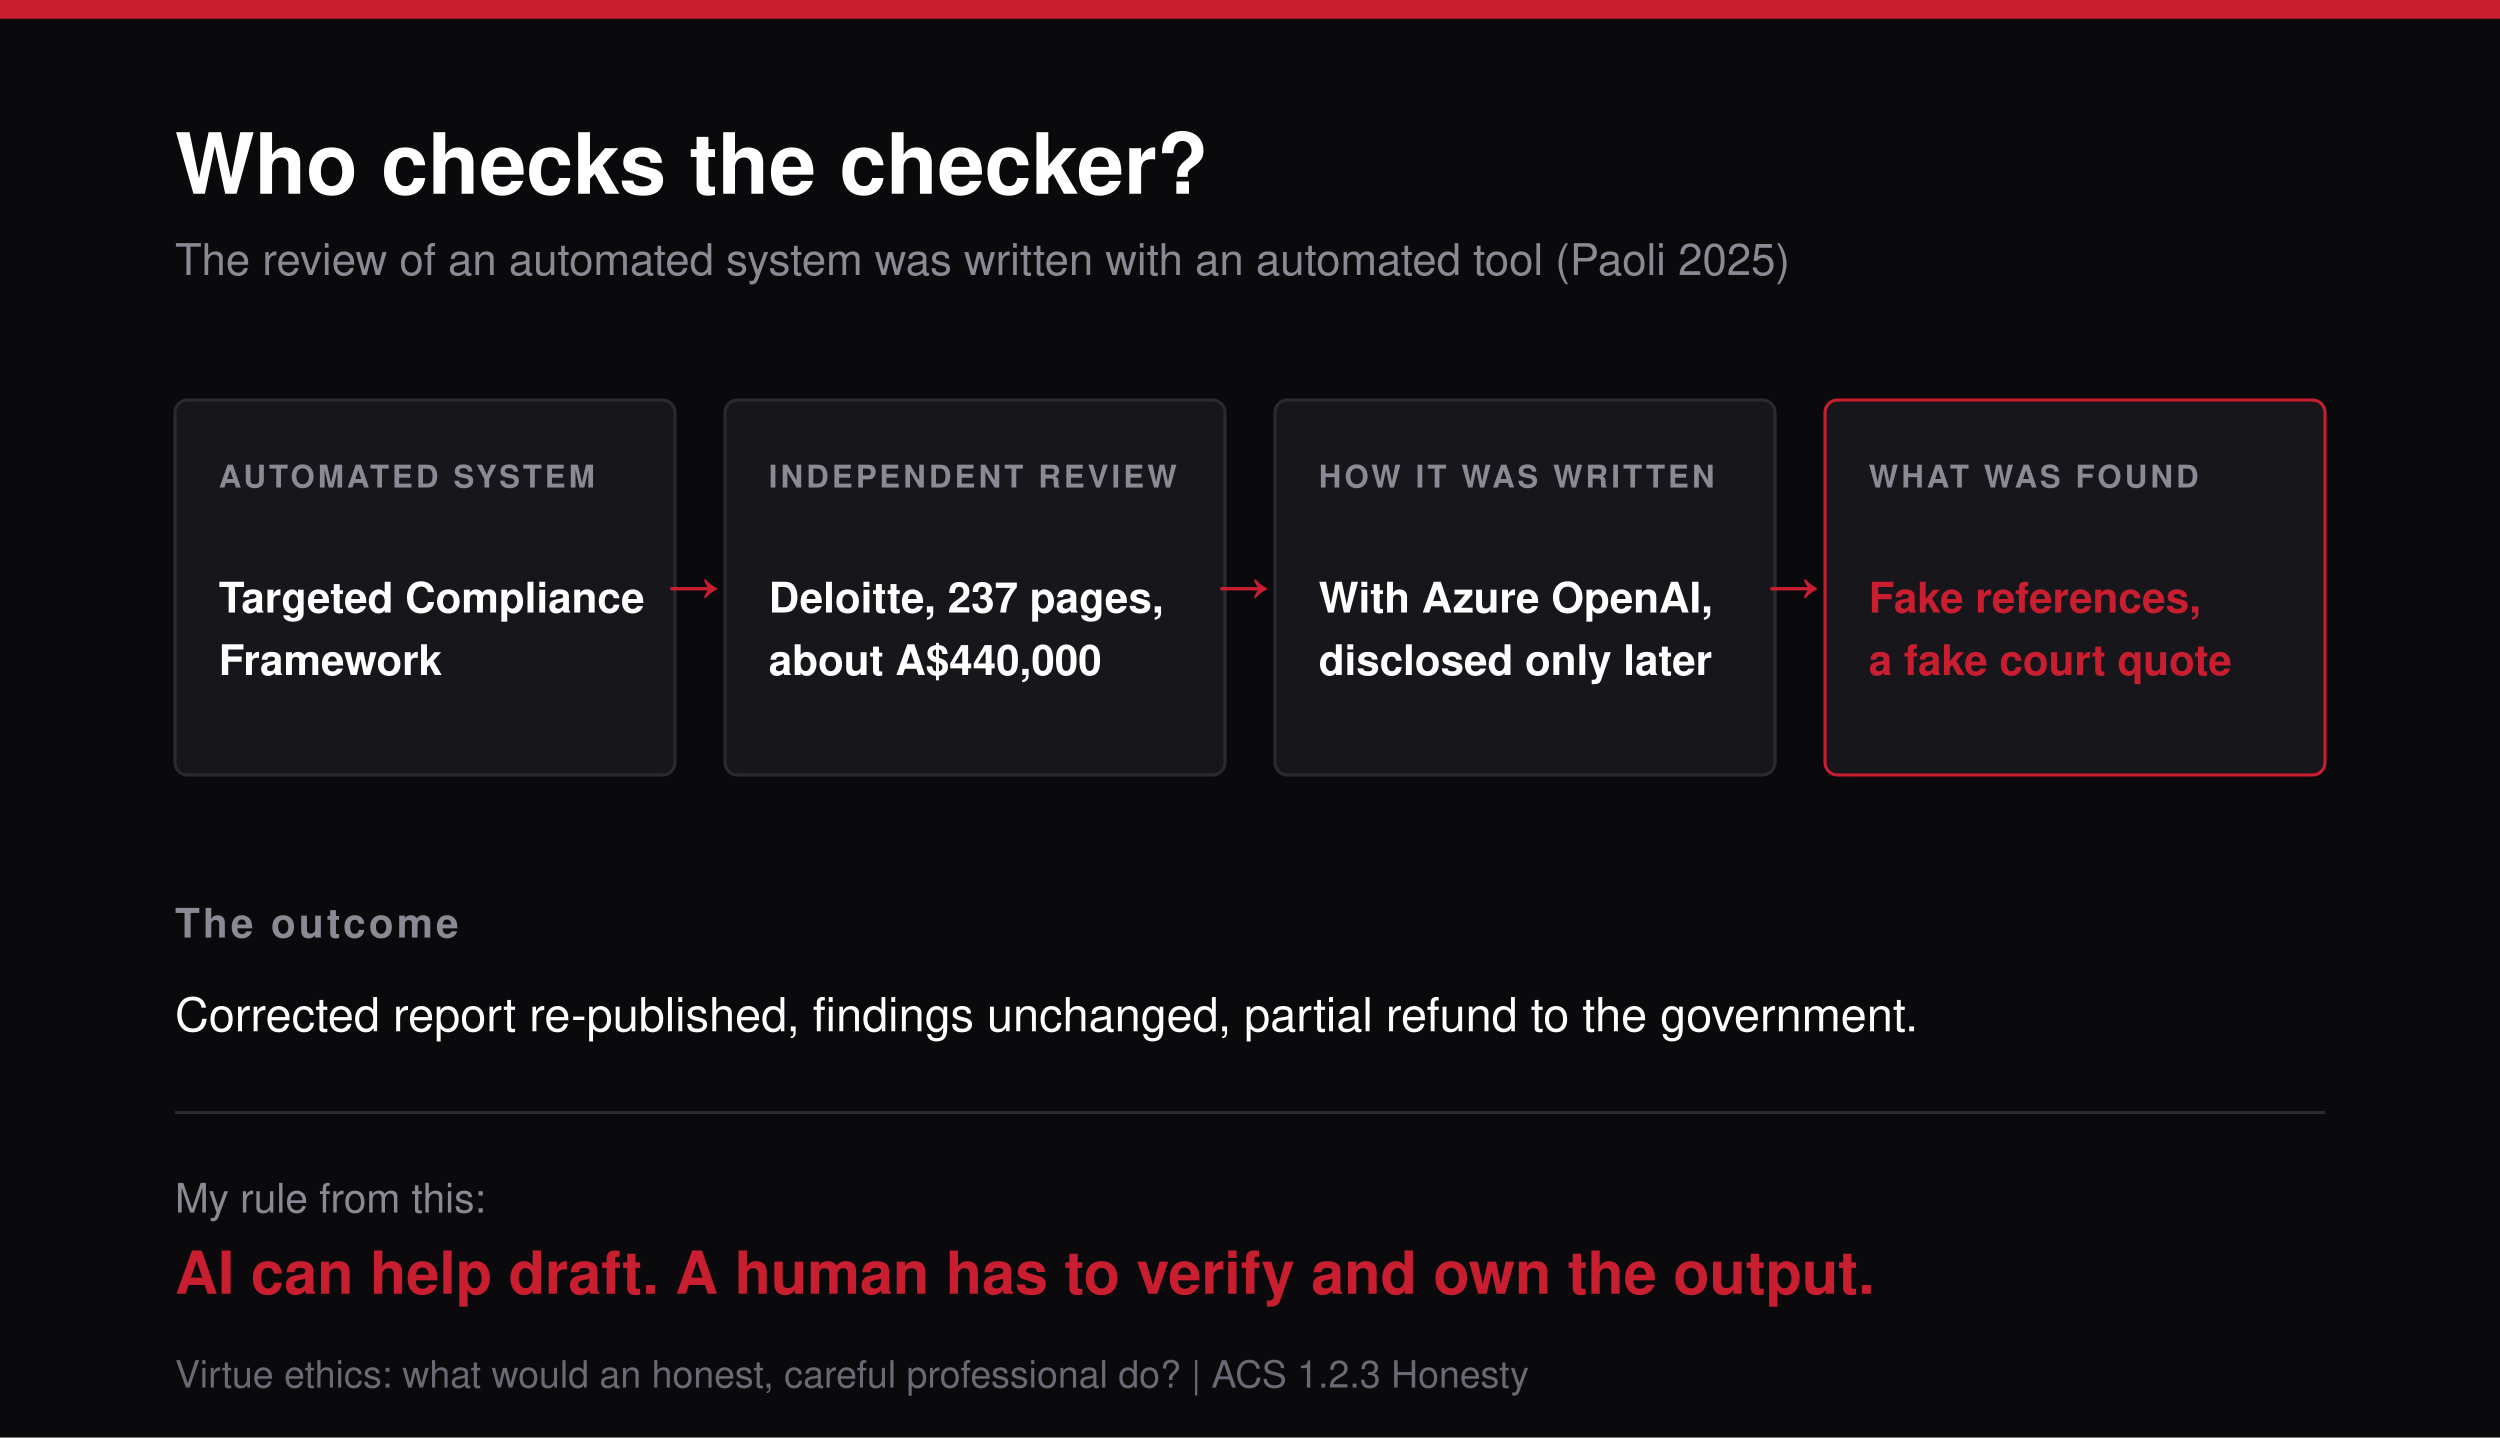
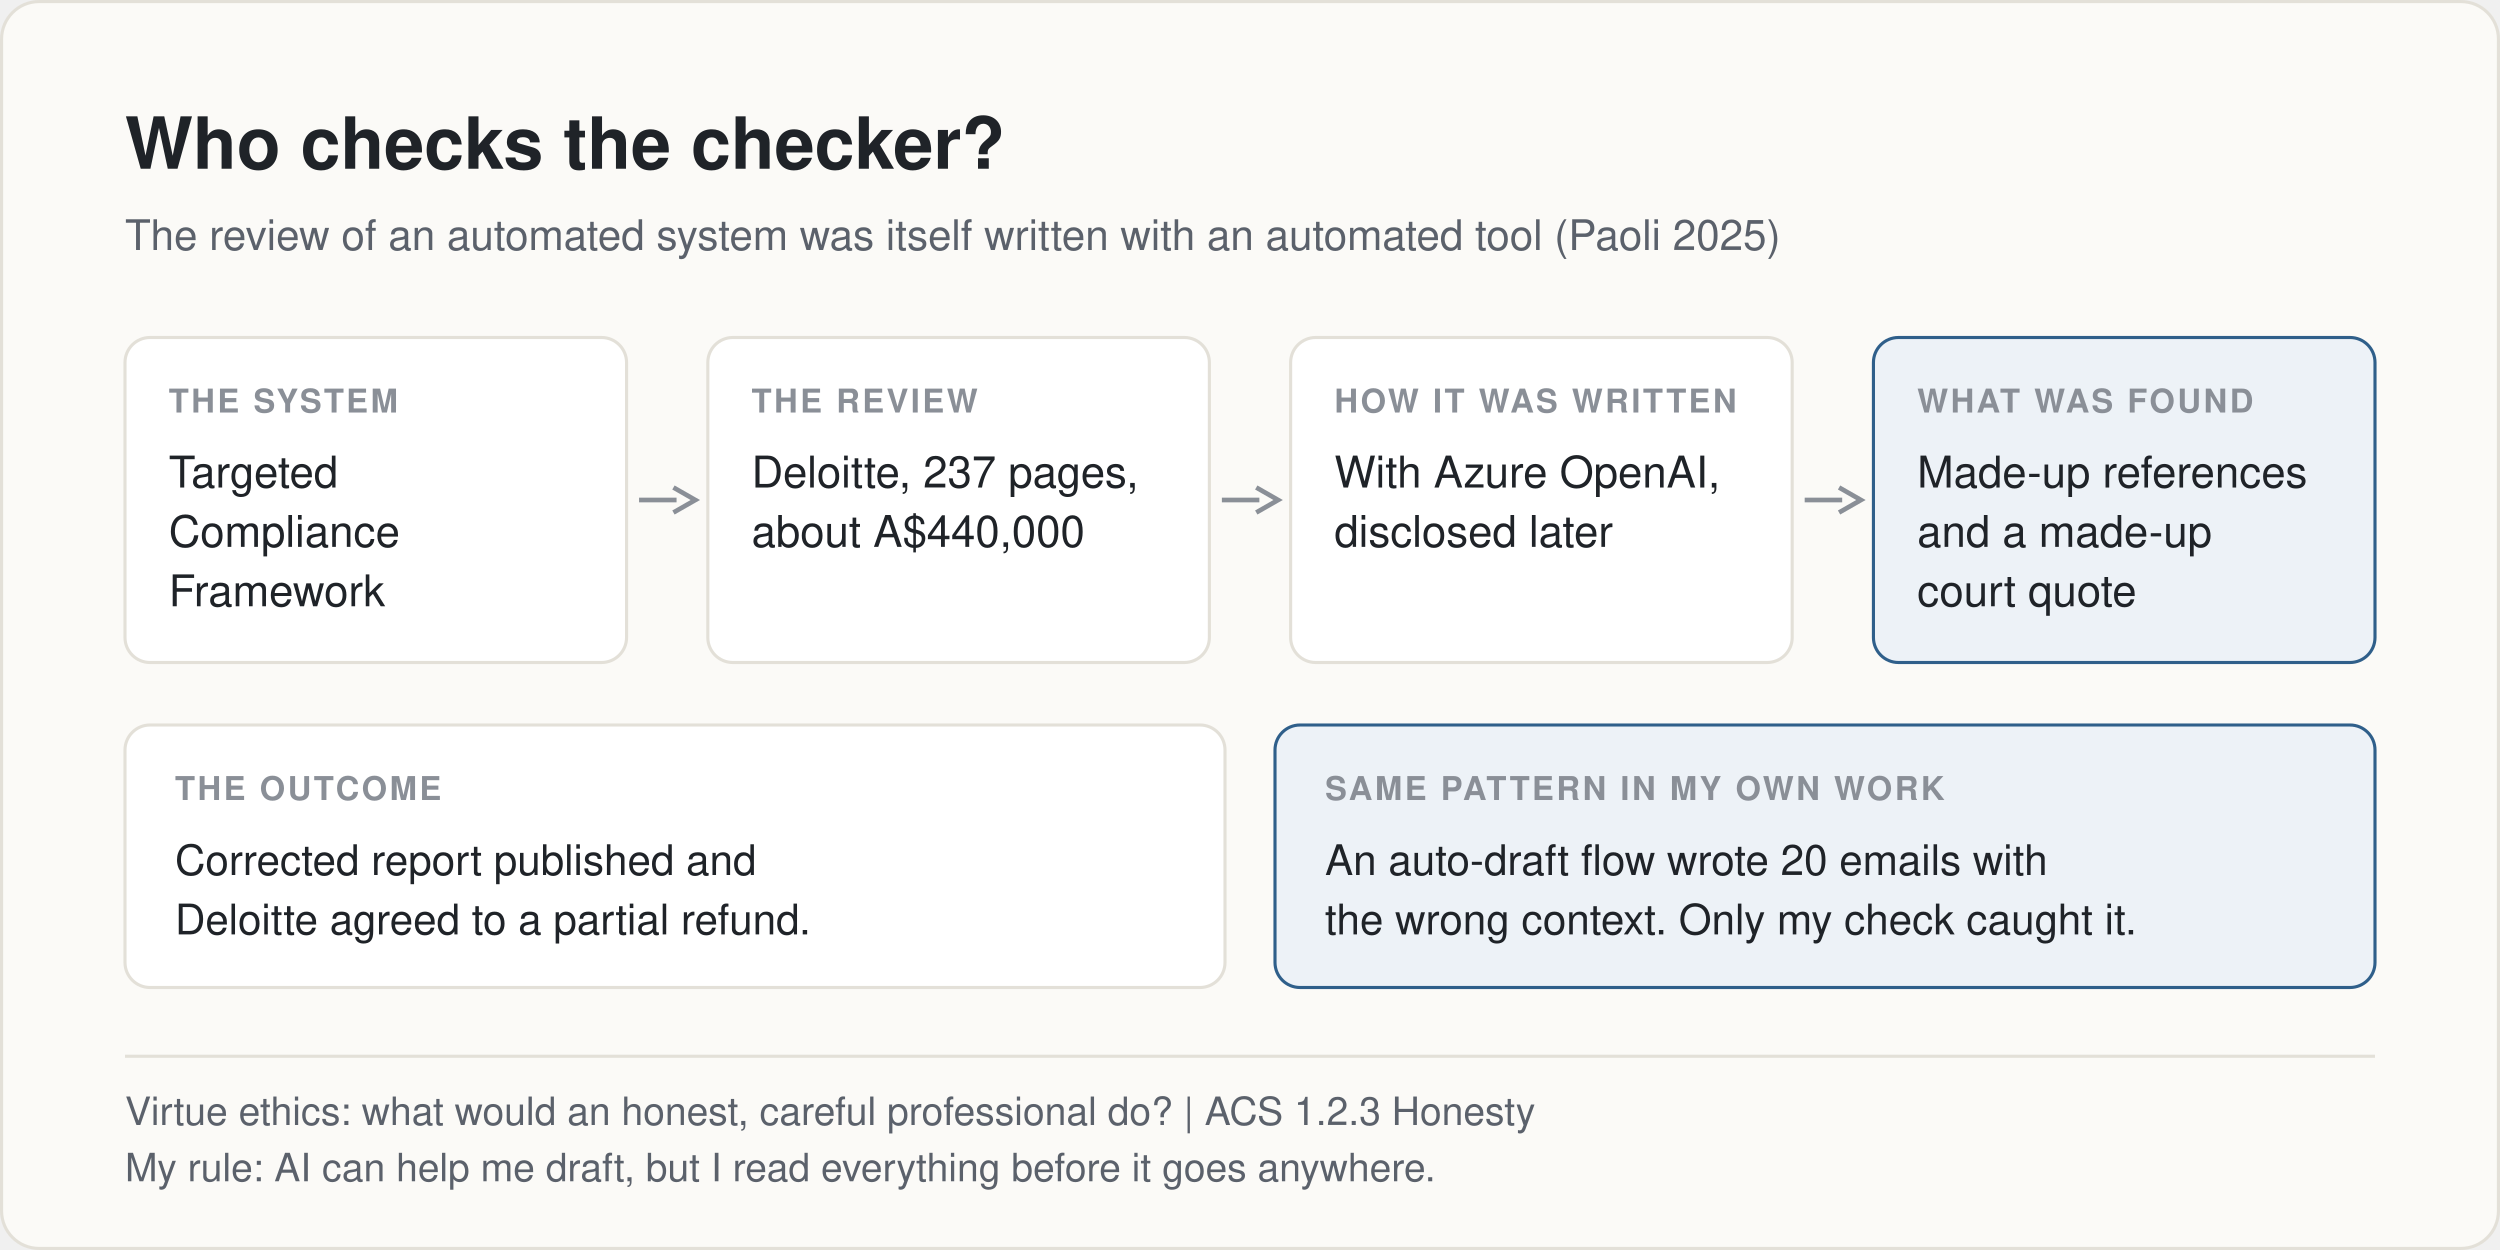
- <svg xmlns="http://www.w3.org/2000/svg" viewBox="0 0 800 460" font-family="Helvetica, Arial, sans-serif">
-   <rect width="800" height="460" fill="#0a0a0c" />
-   <rect x="0" y="0" width="800" height="6" fill="#c81e30" />
-   <text x="56" y="62" fill="#ffffff" font-size="27" font-weight="700">Who checks the checker?</text>
-   <text x="56" y="88" fill="#8a8a94" font-size="14">The review of an automated system was written with an automated tool (Paoli 2025)</text>
-   <rect x="56" y="128" width="160" height="120" rx="4" fill="#16161b" stroke="#2a2a32" />
-   <text x="70" y="156" text-anchor="start" fill="#8a8a94" font-size="10" font-weight="700" letter-spacing="1">AUTOMATED SYSTEM</text>
-   <text x="70" y="196" text-anchor="start" fill="#ffffff" font-size="13.5" font-weight="700">Targeted Compliance</text>
-   <text x="70" y="216" text-anchor="start" fill="#ffffff" font-size="13.5" font-weight="700">Framework</text>
-   <text x="222" y="194" text-anchor="middle" fill="#c81e30" font-size="18" font-weight="700">→</text>
-   <rect x="232" y="128" width="160" height="120" rx="4" fill="#16161b" stroke="#2a2a32" />
-   <text x="246" y="156" text-anchor="start" fill="#8a8a94" font-size="10" font-weight="700" letter-spacing="1">INDEPENDENT REVIEW</text>
-   <text x="246" y="196" text-anchor="start" fill="#ffffff" font-size="13.5" font-weight="700">Deloitte, 237 pages,</text>
-   <text x="246" y="216" text-anchor="start" fill="#ffffff" font-size="13.5" font-weight="700">about A$440,000</text>
-   <text x="398" y="194" text-anchor="middle" fill="#c81e30" font-size="18" font-weight="700">→</text>
-   <rect x="408" y="128" width="160" height="120" rx="4" fill="#16161b" stroke="#2a2a32" />
-   <text x="422" y="156" text-anchor="start" fill="#8a8a94" font-size="10" font-weight="700" letter-spacing="1">HOW IT WAS WRITTEN</text>
-   <text x="422" y="196" text-anchor="start" fill="#ffffff" font-size="13.5" font-weight="700">With Azure OpenAI,</text>
-   <text x="422" y="216" text-anchor="start" fill="#ffffff" font-size="13.5" font-weight="700">disclosed only later</text>
-   <text x="574" y="194" text-anchor="middle" fill="#c81e30" font-size="18" font-weight="700">→</text>
-   <rect x="584" y="128" width="160" height="120" rx="4" fill="#16161b" stroke="#c81e30" />
-   <text x="598" y="156" text-anchor="start" fill="#8a8a94" font-size="10" font-weight="700" letter-spacing="1">WHAT WAS FOUND</text>
-   <text x="598" y="196" text-anchor="start" fill="#c81e30" font-size="13.5" font-weight="700">Fake references,</text>
-   <text x="598" y="216" text-anchor="start" fill="#c81e30" font-size="13.5" font-weight="700">a fake court quote</text>
-   <text x="56" y="300" text-anchor="start" fill="#8a8a94" font-size="13" font-weight="700" letter-spacing="1">The outcome</text>
-   <text x="56" y="330" text-anchor="start" fill="#ffffff" font-size="15" font-weight="400">Corrected report re-published, findings unchanged, partial refund to the government.</text>
-   <line x1="56" y1="356" x2="744" y2="356" stroke="#2a2a32" />
-   <text x="56" y="388" text-anchor="start" fill="#8a8a94" font-size="13" font-weight="400">My rule from this:</text>
-   <text x="56" y="414" text-anchor="start" fill="#c81e30" font-size="19" font-weight="700">AI can help draft. A human has to verify and own the output.</text>
-   <text x="56" y="444" text-anchor="start" fill="#6a6a74" font-size="12" font-weight="400">Virtue ethics: what would an honest, careful professional do?  |  ACS 1.2.3 Honesty</text>
+ <svg xmlns="http://www.w3.org/2000/svg" viewBox="0 0 800 400" font-family="-apple-system, 'Segoe UI', Helvetica, Arial, sans-serif">
+   <rect x="0.5" y="0.5" width="799" height="399" rx="12" fill="#fbfaf7" stroke="#e3e0d8" />
+   <text x="40" y="54" font-size="23" fill="#1f2328" font-weight="650" text-anchor="start">Who checks the checker?</text>
+   <text x="40" y="80" font-size="13.5" fill="#5b616b" font-weight="400" text-anchor="start">The review of an automated system was itself written with an automated tool (Paoli 2025)</text>
+   <rect x="40.0" y="108" width="160.5" height="104" rx="8" fill="#ffffff" stroke="#e3e0d8" stroke-width="1" />
+   <text x="54.0" y="132" font-size="10.5" fill="#8a8f97" font-weight="600" text-anchor="start" letter-spacing="0.8">THE SYSTEM</text>
+   <text x="54.0" y="156" font-size="14" fill="#1f2328" font-weight="500" text-anchor="start">Targeted</text>
+   <text x="54.0" y="175" font-size="14" fill="#1f2328" font-weight="500" text-anchor="start">Compliance</text>
+   <text x="54.0" y="194" font-size="14" fill="#1f2328" font-weight="500" text-anchor="start">Framework</text>
+   <line x1="204.5" y1="160.0" x2="216.5" y2="160.0" stroke="#8a8f97" stroke-width="1.5" />
+   <path d="M215.5,156.0 L222.5,160.0 L215.5,164.0" fill="none" stroke="#8a8f97" stroke-width="1.5" />
+   <rect x="226.5" y="108" width="160.5" height="104" rx="8" fill="#ffffff" stroke="#e3e0d8" stroke-width="1" />
+   <text x="240.5" y="132" font-size="10.5" fill="#8a8f97" font-weight="600" text-anchor="start" letter-spacing="0.8">THE REVIEW</text>
+   <text x="240.5" y="156" font-size="14" fill="#1f2328" font-weight="500" text-anchor="start">Deloitte, 237 pages,</text>
+   <text x="240.5" y="175" font-size="14" fill="#1f2328" font-weight="500" text-anchor="start">about A$440,000</text>
+   <line x1="391.0" y1="160.0" x2="403.0" y2="160.0" stroke="#8a8f97" stroke-width="1.5" />
+   <path d="M402.0,156.0 L409.0,160.0 L402.0,164.0" fill="none" stroke="#8a8f97" stroke-width="1.5" />
+   <rect x="413.0" y="108" width="160.5" height="104" rx="8" fill="#ffffff" stroke="#e3e0d8" stroke-width="1" />
+   <text x="427.0" y="132" font-size="10.5" fill="#8a8f97" font-weight="600" text-anchor="start" letter-spacing="0.8">HOW IT WAS WRITTEN</text>
+   <text x="427.0" y="156" font-size="14" fill="#1f2328" font-weight="500" text-anchor="start">With Azure OpenAI,</text>
+   <text x="427.0" y="175" font-size="14" fill="#1f2328" font-weight="500" text-anchor="start">disclosed later</text>
+   <line x1="577.5" y1="160.0" x2="589.5" y2="160.0" stroke="#8a8f97" stroke-width="1.5" />
+   <path d="M588.5,156.0 L595.5,160.0 L588.5,164.0" fill="none" stroke="#8a8f97" stroke-width="1.5" />
+   <rect x="599.5" y="108" width="160.5" height="104" rx="8" fill="#edf2f7" stroke="#2f5f8a" stroke-width="1" />
+   <text x="613.5" y="132" font-size="10.5" fill="#8a8f97" font-weight="600" text-anchor="start" letter-spacing="0.8">WHAT WAS FOUND</text>
+   <text x="613.5" y="156" font-size="14" fill="#1f2328" font-weight="500" text-anchor="start">Made-up references</text>
+   <text x="613.5" y="175" font-size="14" fill="#1f2328" font-weight="500" text-anchor="start">and a made-up</text>
+   <text x="613.5" y="194" font-size="14" fill="#1f2328" font-weight="500" text-anchor="start">court quote</text>
+   <rect x="40" y="232" width="352" height="84" rx="8" fill="#ffffff" stroke="#e3e0d8" stroke-width="1" />
+   <text x="56" y="256" font-size="10.5" fill="#8a8f97" font-weight="600" text-anchor="start" letter-spacing="0.8">THE OUTCOME</text>
+   <text x="56" y="280" font-size="13.5" fill="#1f2328" font-weight="400" text-anchor="start">Corrected report published and</text>
+   <text x="56" y="299" font-size="13.5" fill="#1f2328" font-weight="400" text-anchor="start">Deloitte agreed to a partial refund.</text>
+   <rect x="408" y="232" width="352" height="84" rx="8" fill="#edf2f7" stroke="#2f5f8a" stroke-width="1" />
+   <text x="424" y="256" font-size="10.5" fill="#8a8f97" font-weight="600" text-anchor="start" letter-spacing="0.8">SAME PATTERN IN MY OWN WORK</text>
+   <text x="424" y="280" font-size="13.5" fill="#1f2328" font-weight="400" text-anchor="start">An auto-draft flow wrote 20 emails with</text>
+   <text x="424" y="299" font-size="13.5" fill="#1f2328" font-weight="400" text-anchor="start">the wrong context. Only my check caught it.</text>
+   <line x1="40" y1="338" x2="760" y2="338" stroke="#e3e0d8" stroke-width="1" />
+   <text x="40" y="360" font-size="12.5" fill="#5b616b" font-weight="400" text-anchor="start">Virtue ethics: what would an honest, careful professional do?  |  ACS 1.2.3 Honesty</text>
+   <text x="40" y="378" font-size="12.5" fill="#5b616b" font-weight="400" text-anchor="start">My rule: AI can help me draft, but I read everything before it goes anywhere.</text>
</svg>
